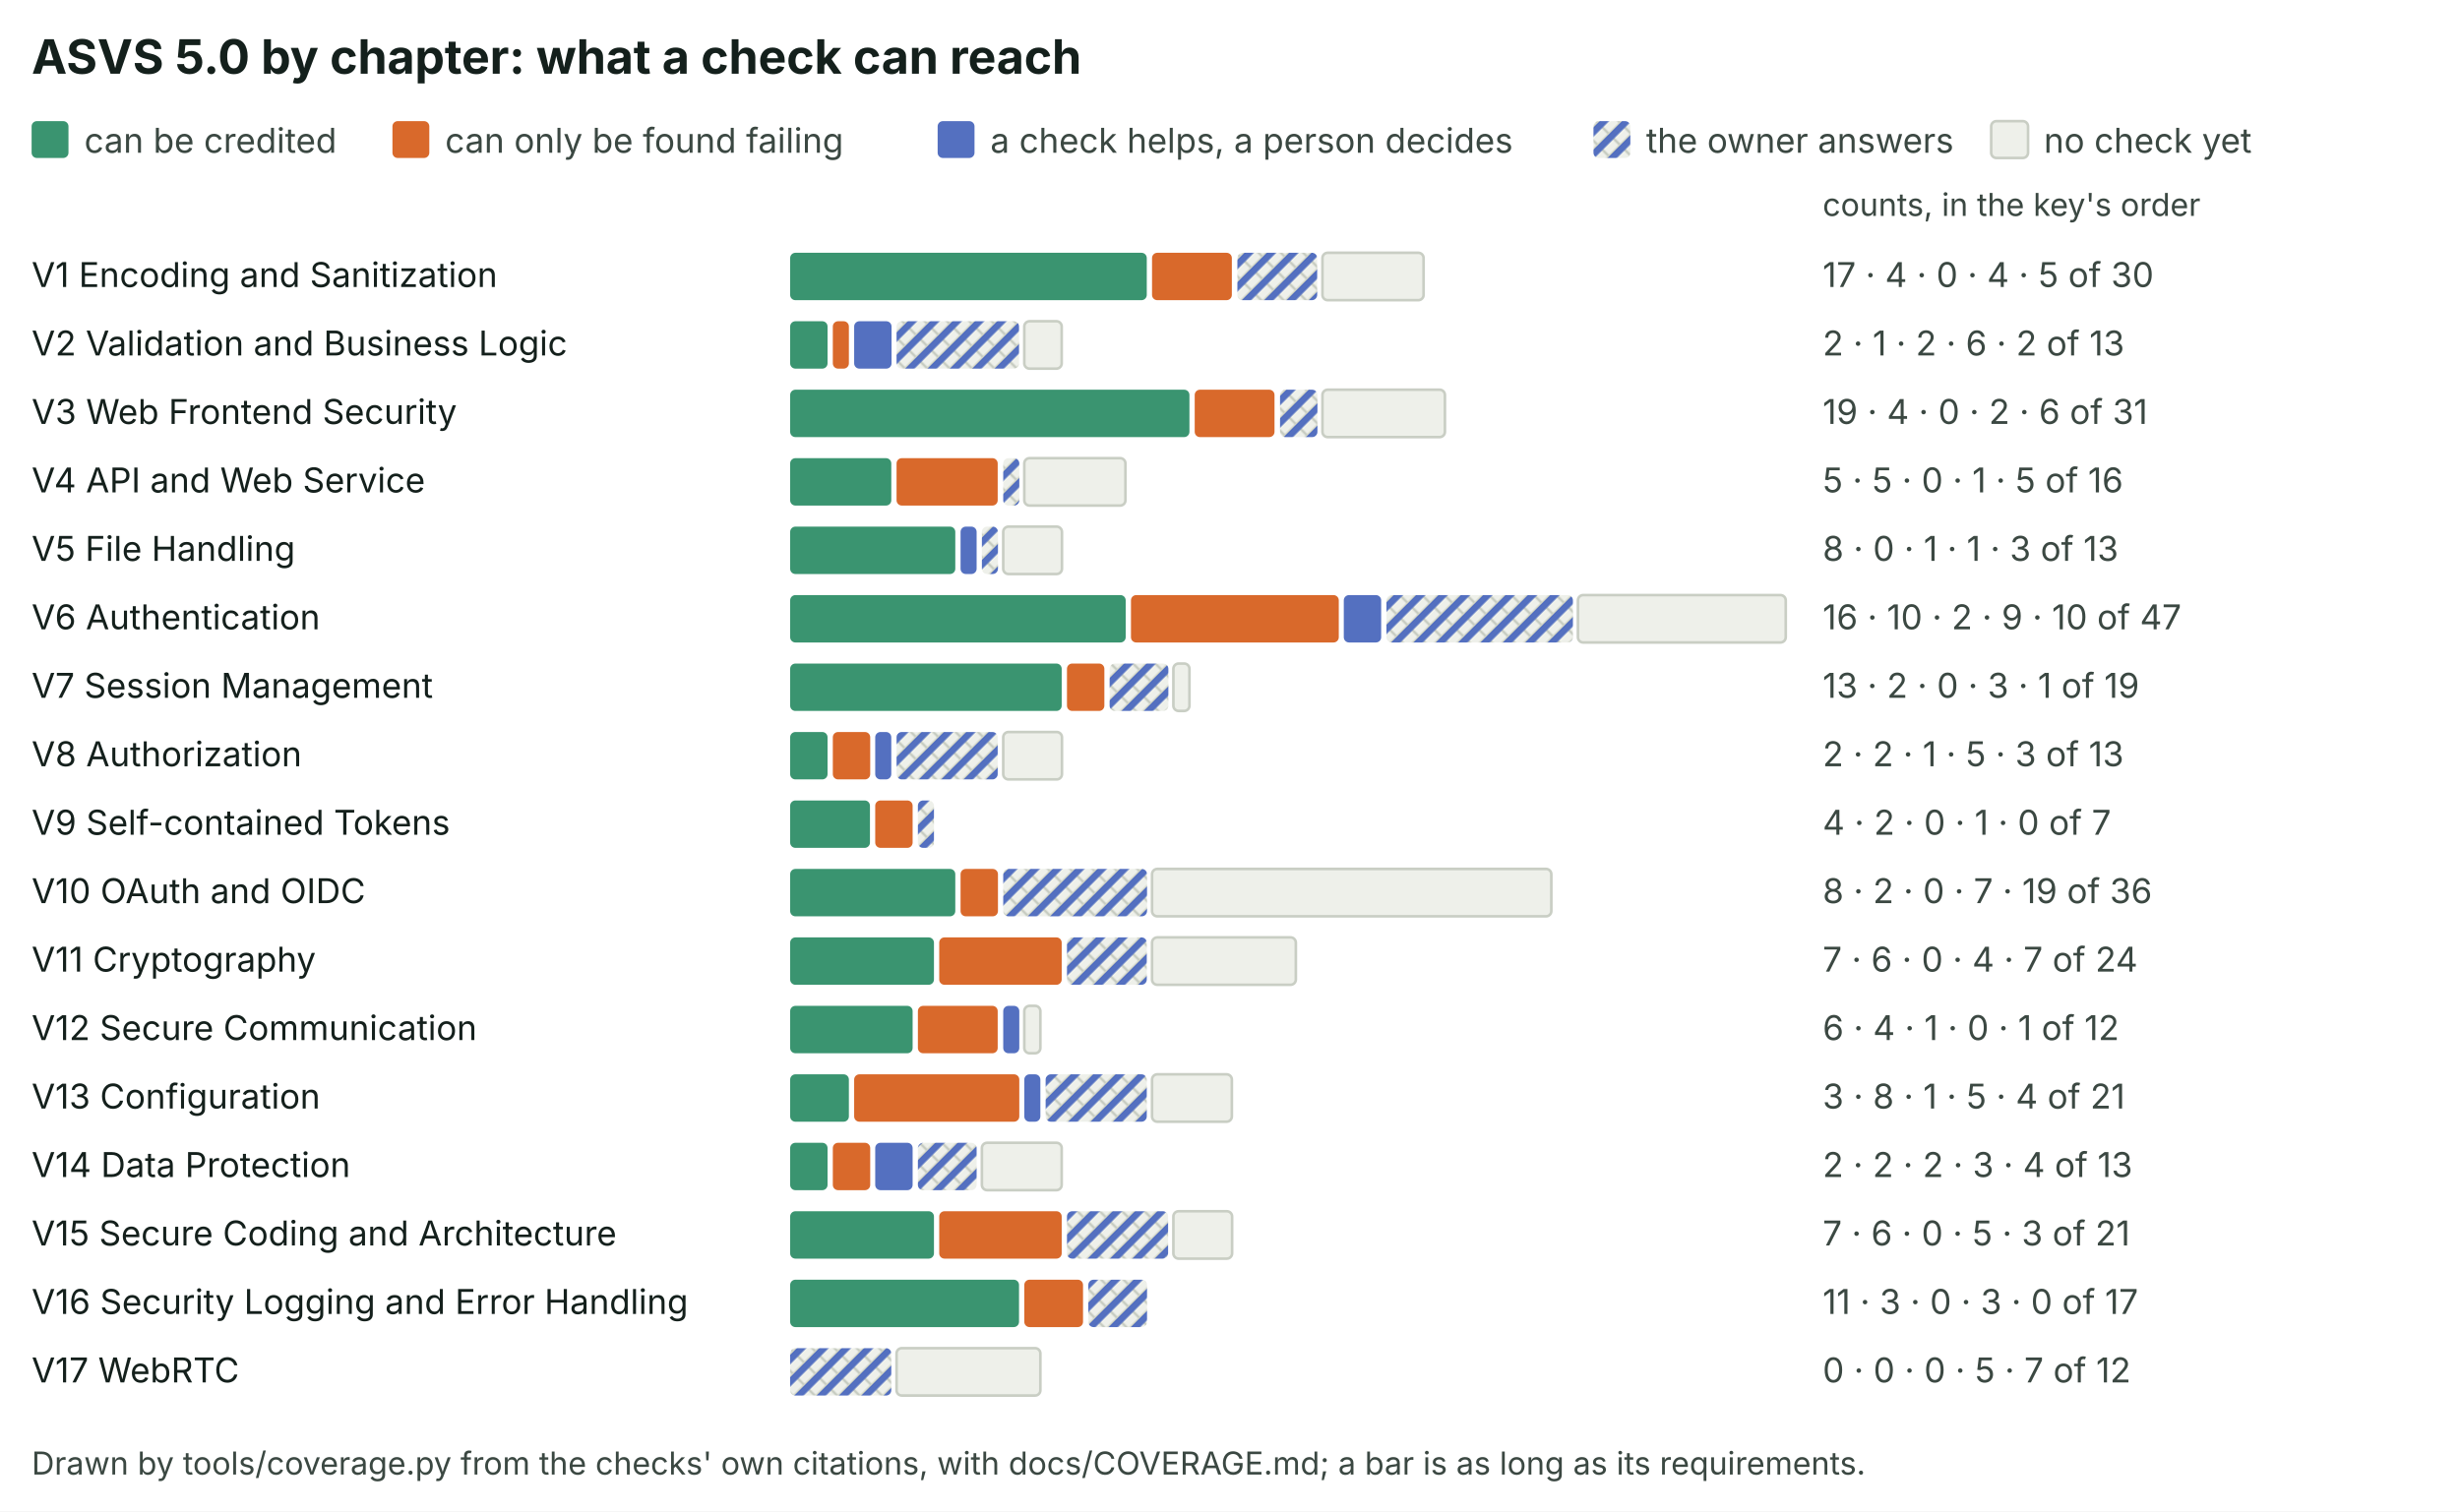
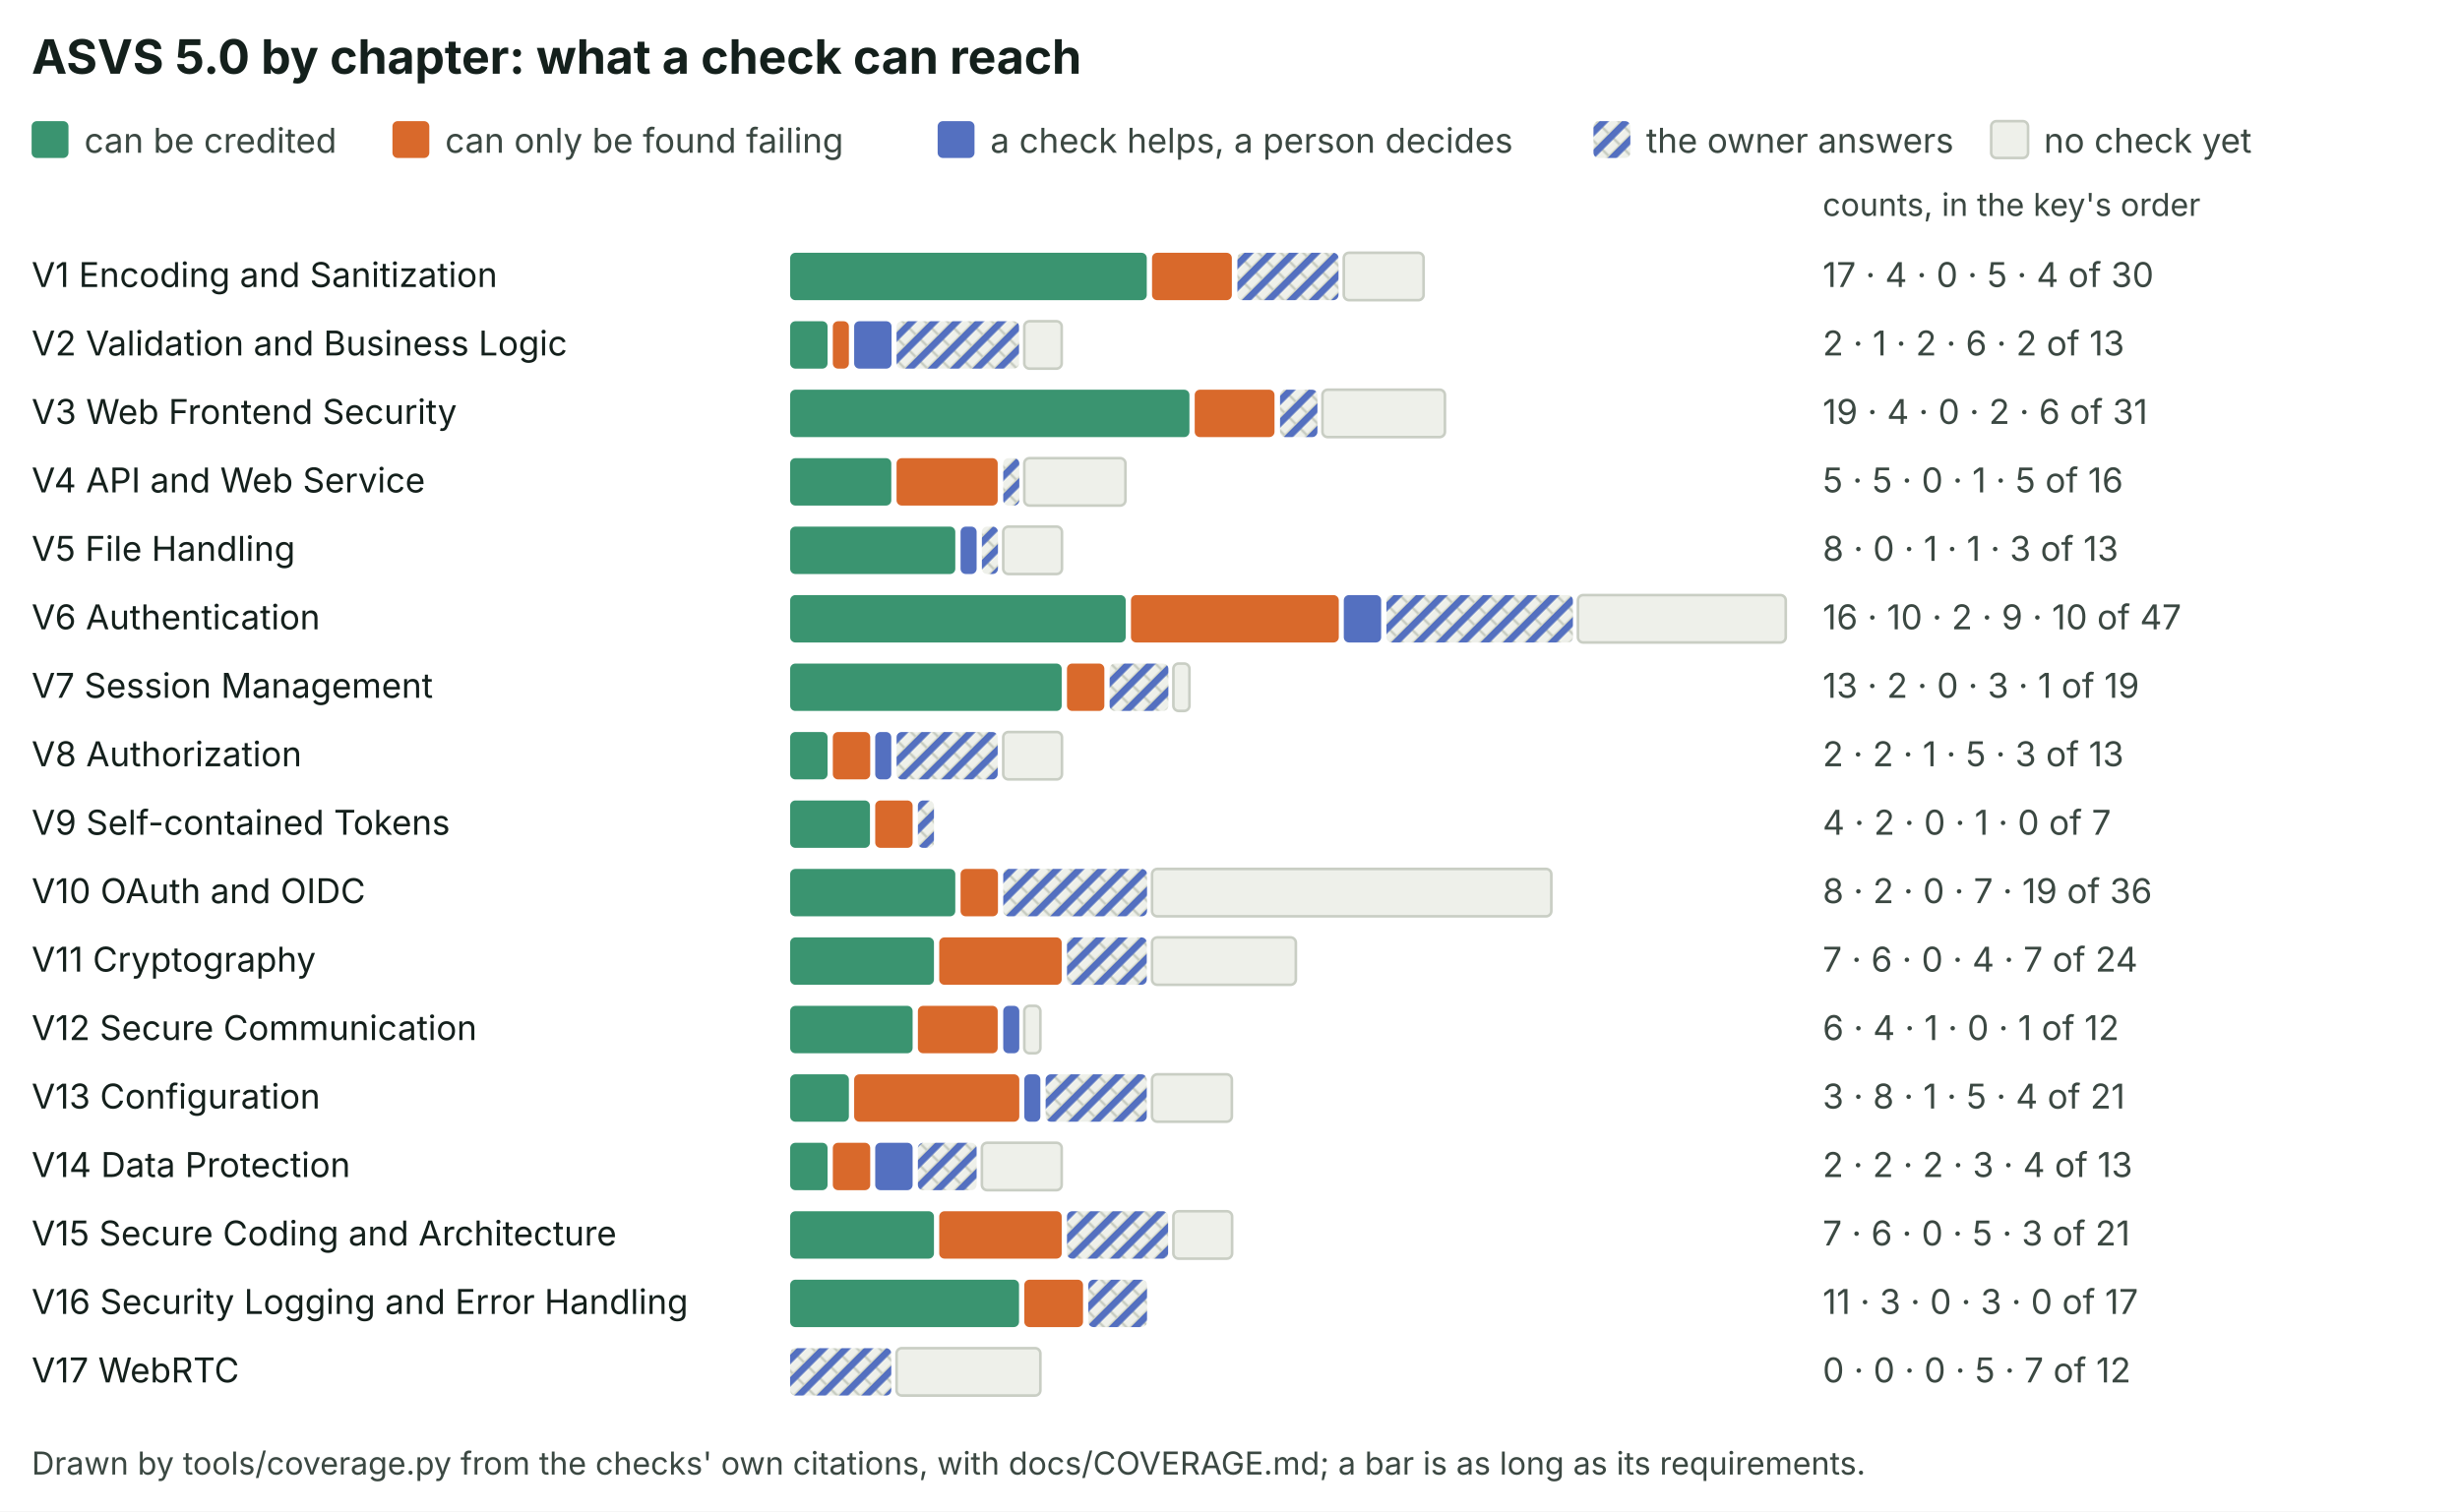
<svg xmlns="http://www.w3.org/2000/svg" viewBox="0 0 934 574" width="934" height="574" role="img" aria-labelledby="t d" font-family="Atkinson Hyperlegible, -apple-system, Segoe UI, sans-serif">
  <style>.bg{fill:#FFFFFF}.ink{fill:#14201C}.soft{fill:#3B4842}.none{fill:#EEF0EA;stroke:#C9CEC4}@media (prefers-color-scheme: dark){.bg{fill:#14201C}.ink{fill:#F3F4EF}.soft{fill:#C9CEC4}.none{fill:#182A23;stroke:#3B4842}}</style>
  <defs>
    <pattern id="owner" width="6" height="6" patternUnits="userSpaceOnUse" patternTransform="rotate(45)">
      <rect class="none" width="6" height="6" />
      <rect width="2.5" height="6" fill="#5470C0" />
    </pattern>
  </defs>
  <rect class="bg" width="934" height="574" />
  <text class="ink" x="12" y="28" font-size="18" font-weight="700">ASVS 5.0 by chapter: what a check can reach</text>
  <rect fill="#3A9470" x="12" y="46" width="14" height="14" rx="2" />
  <text class="soft" x="32" y="58" font-size="13">can be credited</text>
  <rect fill="#D9692B" x="149" y="46" width="14" height="14" rx="2" />
  <text class="soft" x="169" y="58" font-size="13">can only be found failing</text>
  <rect fill="#5470C0" x="356" y="46" width="14" height="14" rx="2" />
  <text class="soft" x="376" y="58" font-size="13">a check helps, a person decides</text>
  <rect fill="url(#owner)" x="605" y="46" width="14" height="14" rx="2" />
  <text class="soft" x="625" y="58" font-size="13">the owner answers</text>
  <rect class="none" x="756" y="46" width="14" height="14" rx="2" />
  <text class="soft" x="776" y="58" font-size="13">no check yet</text>
  <text class="soft" x="692" y="82" font-size="12">counts, in the key's order</text>
  <text class="ink" x="12" y="109" font-size="13">V1 Encoding and Sanitization</text>
  <rect fill="#3A9470" x="300.0" y="96" width="135.4" height="18" rx="2" />
  <rect fill="#D9692B" x="437.4" y="96" width="30.3" height="18" rx="2" />
-   <rect fill="url(#owner)" x="469.8" y="96" width="30.3" height="18" rx="2" />
-   <rect class="none" x="502.1" y="96" width="38.4" height="18" rx="2" />
-   <text class="soft" x="692" y="109" font-size="13">17 · 4 · 0 · 4 · 5  of 30</text>
+   <rect fill="url(#owner)" x="469.8" y="96" width="38.4" height="18" rx="2" />
+   <rect class="none" x="510.2" y="96" width="30.3" height="18" rx="2" />
+   <text class="soft" x="692" y="109" font-size="13">17 · 4 · 0 · 5 · 4  of 30</text>
  <text class="ink" x="12" y="135" font-size="13">V2 Validation and Business Logic</text>
  <rect fill="#3A9470" x="300.0" y="122" width="14.2" height="18" rx="2" />
  <rect fill="#D9692B" x="316.2" y="122" width="6.1" height="18" rx="2" />
  <rect fill="#5470C0" x="324.3" y="122" width="14.2" height="18" rx="2" />
  <rect fill="url(#owner)" x="340.4" y="122" width="46.5" height="18" rx="2" />
  <rect class="none" x="388.9" y="122" width="14.2" height="18" rx="2" />
  <text class="soft" x="692" y="135" font-size="13">2 · 1 · 2 · 6 · 2  of 13</text>
  <text class="ink" x="12" y="161" font-size="13">V3 Web Frontend Security</text>
  <rect fill="#3A9470" x="300.0" y="148" width="151.6" height="18" rx="2" />
  <rect fill="#D9692B" x="453.6" y="148" width="30.3" height="18" rx="2" />
  <rect fill="url(#owner)" x="486.0" y="148" width="14.2" height="18" rx="2" />
  <rect class="none" x="502.1" y="148" width="46.5" height="18" rx="2" />
  <text class="soft" x="692" y="161" font-size="13">19 · 4 · 0 · 2 · 6  of 31</text>
  <text class="ink" x="12" y="187" font-size="13">V4 API and Web Service</text>
  <rect fill="#3A9470" x="300.0" y="174" width="38.4" height="18" rx="2" />
  <rect fill="#D9692B" x="340.4" y="174" width="38.4" height="18" rx="2" />
  <rect fill="url(#owner)" x="380.9" y="174" width="6.1" height="18" rx="2" />
  <rect class="none" x="388.9" y="174" width="38.4" height="18" rx="2" />
  <text class="soft" x="692" y="187" font-size="13">5 · 5 · 0 · 1 · 5  of 16</text>
  <text class="ink" x="12" y="213" font-size="13">V5 File Handling</text>
  <rect fill="#3A9470" x="300.0" y="200" width="62.7" height="18" rx="2" />
  <rect fill="#5470C0" x="364.7" y="200" width="6.1" height="18" rx="2" />
  <rect fill="url(#owner)" x="372.8" y="200" width="6.1" height="18" rx="2" />
  <rect class="none" x="380.9" y="200" width="22.3" height="18" rx="2" />
  <text class="soft" x="692" y="213" font-size="13">8 · 0 · 1 · 1 · 3  of 13</text>
  <text class="ink" x="12" y="239" font-size="13">V6 Authentication</text>
  <rect fill="#3A9470" x="300.0" y="226" width="127.4" height="18" rx="2" />
  <rect fill="#D9692B" x="429.4" y="226" width="78.9" height="18" rx="2" />
  <rect fill="#5470C0" x="510.2" y="226" width="14.2" height="18" rx="2" />
  <rect fill="url(#owner)" x="526.4" y="226" width="70.8" height="18" rx="2" />
  <rect class="none" x="599.1" y="226" width="78.9" height="18" rx="2" />
  <text class="soft" x="692" y="239" font-size="13">16 · 10 · 2 · 9 · 10  of 47</text>
  <text class="ink" x="12" y="265" font-size="13">V7 Session Management</text>
  <rect fill="#3A9470" x="300.0" y="252" width="103.1" height="18" rx="2" />
  <rect fill="#D9692B" x="405.1" y="252" width="14.2" height="18" rx="2" />
  <rect fill="url(#owner)" x="421.3" y="252" width="22.3" height="18" rx="2" />
  <rect class="none" x="445.5" y="252" width="6.1" height="18" rx="2" />
  <text class="soft" x="692" y="265" font-size="13">13 · 2 · 0 · 3 · 1  of 19</text>
  <text class="ink" x="12" y="291" font-size="13">V8 Authorization</text>
  <rect fill="#3A9470" x="300.0" y="278" width="14.2" height="18" rx="2" />
  <rect fill="#D9692B" x="316.2" y="278" width="14.2" height="18" rx="2" />
  <rect fill="#5470C0" x="332.3" y="278" width="6.1" height="18" rx="2" />
  <rect fill="url(#owner)" x="340.4" y="278" width="38.4" height="18" rx="2" />
  <rect class="none" x="380.9" y="278" width="22.3" height="18" rx="2" />
  <text class="soft" x="692" y="291" font-size="13">2 · 2 · 1 · 5 · 3  of 13</text>
  <text class="ink" x="12" y="317" font-size="13">V9 Self-contained Tokens</text>
  <rect fill="#3A9470" x="300.0" y="304" width="30.3" height="18" rx="2" />
  <rect fill="#D9692B" x="332.3" y="304" width="14.2" height="18" rx="2" />
  <rect fill="url(#owner)" x="348.5" y="304" width="6.1" height="18" rx="2" />
  <text class="soft" x="692" y="317" font-size="13">4 · 2 · 0 · 1 · 0  of 7</text>
  <text class="ink" x="12" y="343" font-size="13">V10 OAuth and OIDC</text>
  <rect fill="#3A9470" x="300.0" y="330" width="62.7" height="18" rx="2" />
  <rect fill="#D9692B" x="364.7" y="330" width="14.2" height="18" rx="2" />
  <rect fill="url(#owner)" x="380.9" y="330" width="54.6" height="18" rx="2" />
  <rect class="none" x="437.4" y="330" width="151.6" height="18" rx="2" />
  <text class="soft" x="692" y="343" font-size="13">8 · 2 · 0 · 7 · 19  of 36</text>
  <text class="ink" x="12" y="369" font-size="13">V11 Cryptography</text>
  <rect fill="#3A9470" x="300.0" y="356" width="54.6" height="18" rx="2" />
  <rect fill="#D9692B" x="356.6" y="356" width="46.5" height="18" rx="2" />
  <rect fill="url(#owner)" x="405.1" y="356" width="30.3" height="18" rx="2" />
  <rect class="none" x="437.4" y="356" width="54.6" height="18" rx="2" />
  <text class="soft" x="692" y="369" font-size="13">7 · 6 · 0 · 4 · 7  of 24</text>
  <text class="ink" x="12" y="395" font-size="13">V12 Secure Communication</text>
  <rect fill="#3A9470" x="300.0" y="382" width="46.5" height="18" rx="2" />
  <rect fill="#D9692B" x="348.5" y="382" width="30.3" height="18" rx="2" />
  <rect fill="#5470C0" x="380.9" y="382" width="6.1" height="18" rx="2" />
  <rect class="none" x="388.9" y="382" width="6.1" height="18" rx="2" />
  <text class="soft" x="692" y="395" font-size="13">6 · 4 · 1 · 0 · 1  of 12</text>
  <text class="ink" x="12" y="421" font-size="13">V13 Configuration</text>
  <rect fill="#3A9470" x="300.0" y="408" width="22.3" height="18" rx="2" />
  <rect fill="#D9692B" x="324.3" y="408" width="62.7" height="18" rx="2" />
  <rect fill="#5470C0" x="388.9" y="408" width="6.1" height="18" rx="2" />
  <rect fill="url(#owner)" x="397.0" y="408" width="38.4" height="18" rx="2" />
  <rect class="none" x="437.4" y="408" width="30.3" height="18" rx="2" />
  <text class="soft" x="692" y="421" font-size="13">3 · 8 · 1 · 5 · 4  of 21</text>
  <text class="ink" x="12" y="447" font-size="13">V14 Data Protection</text>
  <rect fill="#3A9470" x="300.0" y="434" width="14.2" height="18" rx="2" />
  <rect fill="#D9692B" x="316.2" y="434" width="14.2" height="18" rx="2" />
  <rect fill="#5470C0" x="332.3" y="434" width="14.2" height="18" rx="2" />
  <rect fill="url(#owner)" x="348.5" y="434" width="22.3" height="18" rx="2" />
  <rect class="none" x="372.8" y="434" width="30.3" height="18" rx="2" />
  <text class="soft" x="692" y="447" font-size="13">2 · 2 · 2 · 3 · 4  of 13</text>
  <text class="ink" x="12" y="473" font-size="13">V15 Secure Coding and Architecture</text>
  <rect fill="#3A9470" x="300.0" y="460" width="54.6" height="18" rx="2" />
  <rect fill="#D9692B" x="356.6" y="460" width="46.5" height="18" rx="2" />
  <rect fill="url(#owner)" x="405.1" y="460" width="38.4" height="18" rx="2" />
  <rect class="none" x="445.5" y="460" width="22.3" height="18" rx="2" />
  <text class="soft" x="692" y="473" font-size="13">7 · 6 · 0 · 5 · 3  of 21</text>
  <text class="ink" x="12" y="499" font-size="13">V16 Security Logging and Error Handling</text>
  <rect fill="#3A9470" x="300.0" y="486" width="86.9" height="18" rx="2" />
  <rect fill="#D9692B" x="388.9" y="486" width="22.3" height="18" rx="2" />
  <rect fill="url(#owner)" x="413.2" y="486" width="22.3" height="18" rx="2" />
  <text class="soft" x="692" y="499" font-size="13">11 · 3 · 0 · 3 · 0  of 17</text>
  <text class="ink" x="12" y="525" font-size="13">V17 WebRTC</text>
  <rect fill="url(#owner)" x="300.0" y="512" width="38.4" height="18" rx="2" />
  <rect class="none" x="340.4" y="512" width="54.6" height="18" rx="2" />
  <text class="soft" x="692" y="525" font-size="13">0 · 0 · 0 · 5 · 7  of 12</text>
  <text class="soft" x="12" y="560" font-size="12">Drawn by tools/coverage.py from the checks' own citations, with docs/COVERAGE.md; a bar is as long as its requirements.</text>
</svg>
